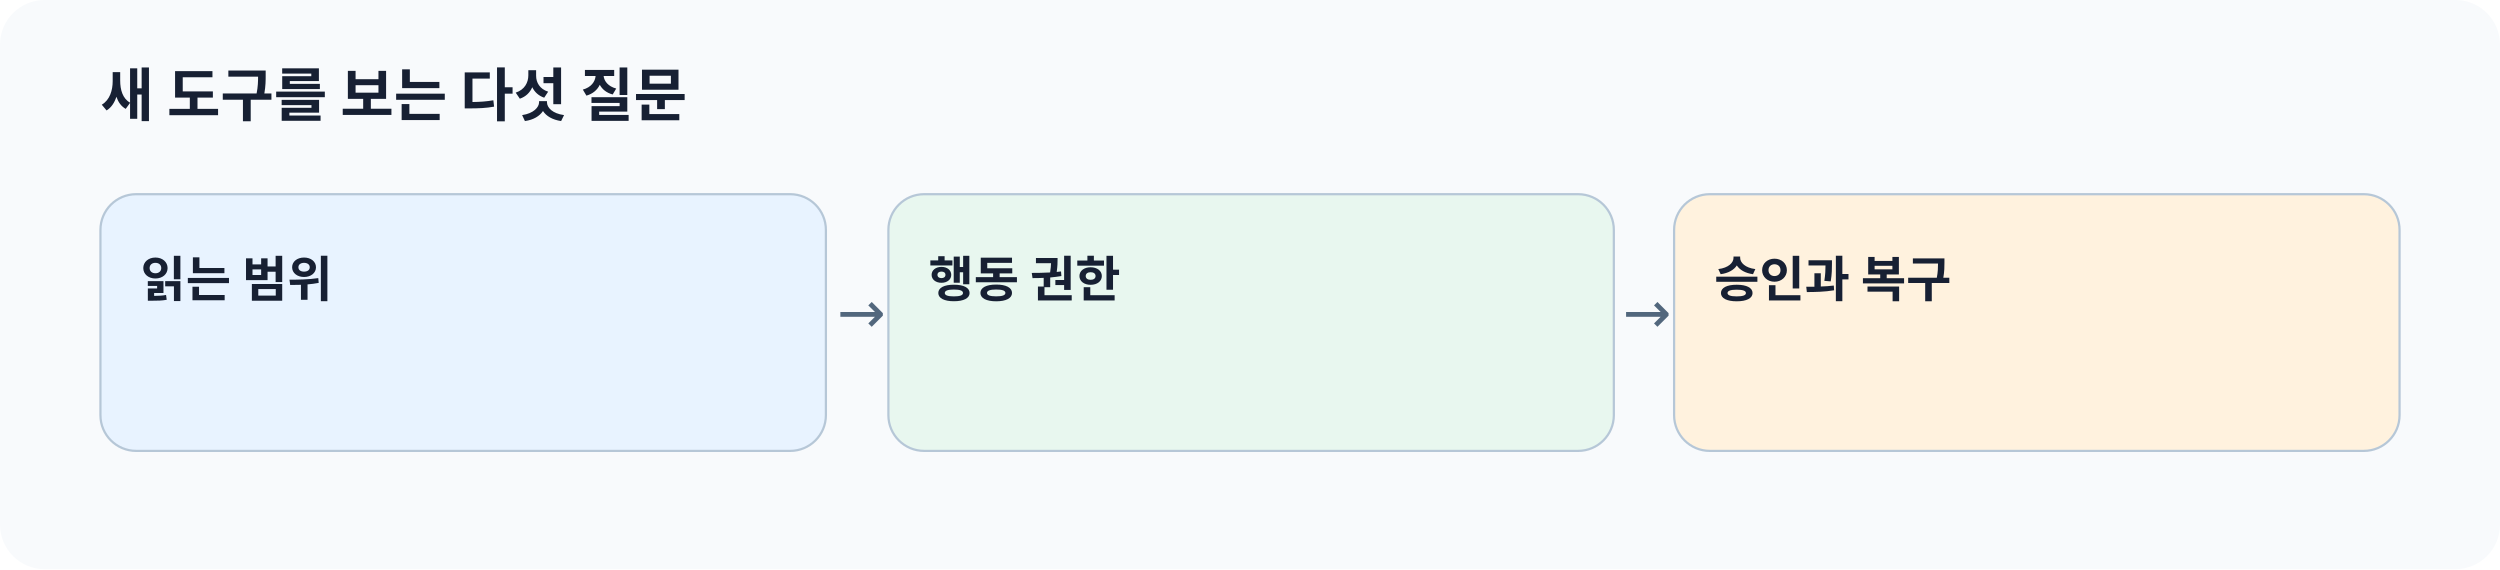
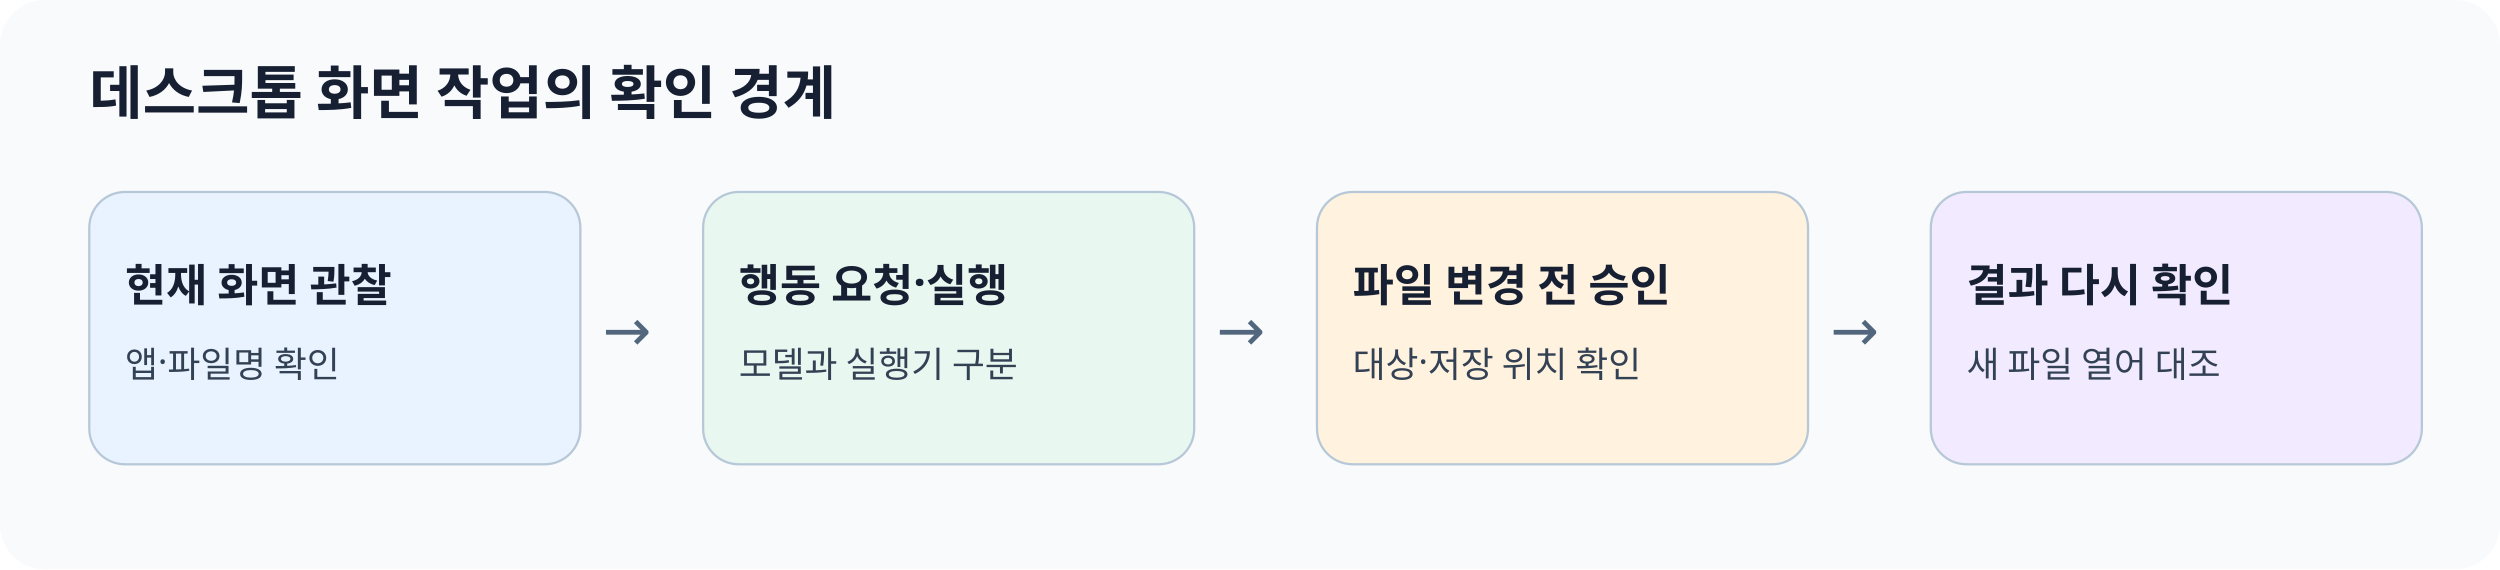
<svg xmlns="http://www.w3.org/2000/svg" width="1120" height="255" viewBox="0 0 1120 255" role="img" aria-labelledby="t d">
  <rect width="1120" height="255" rx="20" fill="#f8fafc" />
-   <text x="45" y="52" font-family="Apple SD Gothic Neo,Noto Sans KR,sans-serif" font-size="26" font-weight="700" fill="#172033">새 도구를 보는 다섯 질문</text>
-   <rect x="45" y="87" width="325" height="115" rx="16" fill="#e8f3ff" stroke="#b6c7d7" />
-   <text x="63" y="133" font-family="Apple SD Gothic Neo,Noto Sans KR,sans-serif" font-size="22" font-weight="700" fill="#172033">읽는 범위</text>
-   <text x="375" y="149" font-family="sans-serif" font-size="26" fill="#52677d">→</text>
-   <rect x="398" y="87" width="325" height="115" rx="16" fill="#e8f7ef" stroke="#b6c7d7" />
-   <text x="416" y="133" font-family="Apple SD Gothic Neo,Noto Sans KR,sans-serif" font-size="22" font-weight="700" fill="#172033">행동 권한</text>
-   <text x="727" y="149" font-family="sans-serif" font-size="26" fill="#52677d">→</text>
-   <rect x="750" y="87" width="325" height="115" rx="16" fill="#fff2de" stroke="#b6c7d7" />
-   <text x="768" y="133" font-family="Apple SD Gothic Neo,Noto Sans KR,sans-serif" font-size="22" font-weight="700" fill="#172033">승인과 복구</text>
+   <text x="40" y="51" font-family="Apple SD Gothic Neo,Noto Sans KR,sans-serif" font-size="26" font-weight="700" fill="#172033">데스크톱 화면 작업의 확인 경계</text>
+   <rect x="40" y="86" width="220" height="122" rx="16" fill="#e8f3ff" stroke="#b6c7d7" />
+   <text x="56" y="135" font-family="Apple SD Gothic Neo,Noto Sans KR,sans-serif" font-size="20" font-weight="700" fill="#172033">현재 화면 관찰</text>
+   <text x="56" y="169" font-family="Apple SD Gothic Neo,Noto Sans KR,sans-serif" font-size="16" fill="#334155">앱·파일명 확인</text>
+   <text x="270" y="157" font-family="sans-serif" font-size="26" fill="#52677d">→</text>
+   <rect x="315" y="86" width="220" height="122" rx="16" fill="#e8f7ef" stroke="#b6c7d7" />
+   <text x="331" y="135" font-family="Apple SD Gothic Neo,Noto Sans KR,sans-serif" font-size="20" font-weight="700" fill="#172033">행동 요청·실행</text>
+   <text x="331" y="169" font-family="Apple SD Gothic Neo,Noto Sans KR,sans-serif" font-size="16" fill="#334155">모델과 실행기 구분</text>
+   <text x="545" y="157" font-family="sans-serif" font-size="26" fill="#52677d">→</text>
+   <rect x="590" y="86" width="220" height="122" rx="16" fill="#fff2de" stroke="#b6c7d7" />
+   <text x="606" y="135" font-family="Apple SD Gothic Neo,Noto Sans KR,sans-serif" font-size="20" font-weight="700" fill="#172033">파일 변경 전 승인</text>
+   <text x="606" y="169" font-family="Apple SD Gothic Neo,Noto Sans KR,sans-serif" font-size="16" fill="#334155">대상·저장 위치 확인</text>
+   <text x="820" y="157" font-family="sans-serif" font-size="26" fill="#52677d">→</text>
+   <rect x="865" y="86" width="220" height="122" rx="16" fill="#f2ebff" stroke="#b6c7d7" />
+   <text x="881" y="135" font-family="Apple SD Gothic Neo,Noto Sans KR,sans-serif" font-size="20" font-weight="700" fill="#172033">결과 다시 확인</text>
+   <text x="881" y="169" font-family="Apple SD Gothic Neo,Noto Sans KR,sans-serif" font-size="16" fill="#334155">새 파일 열어 대조</text>
</svg>
